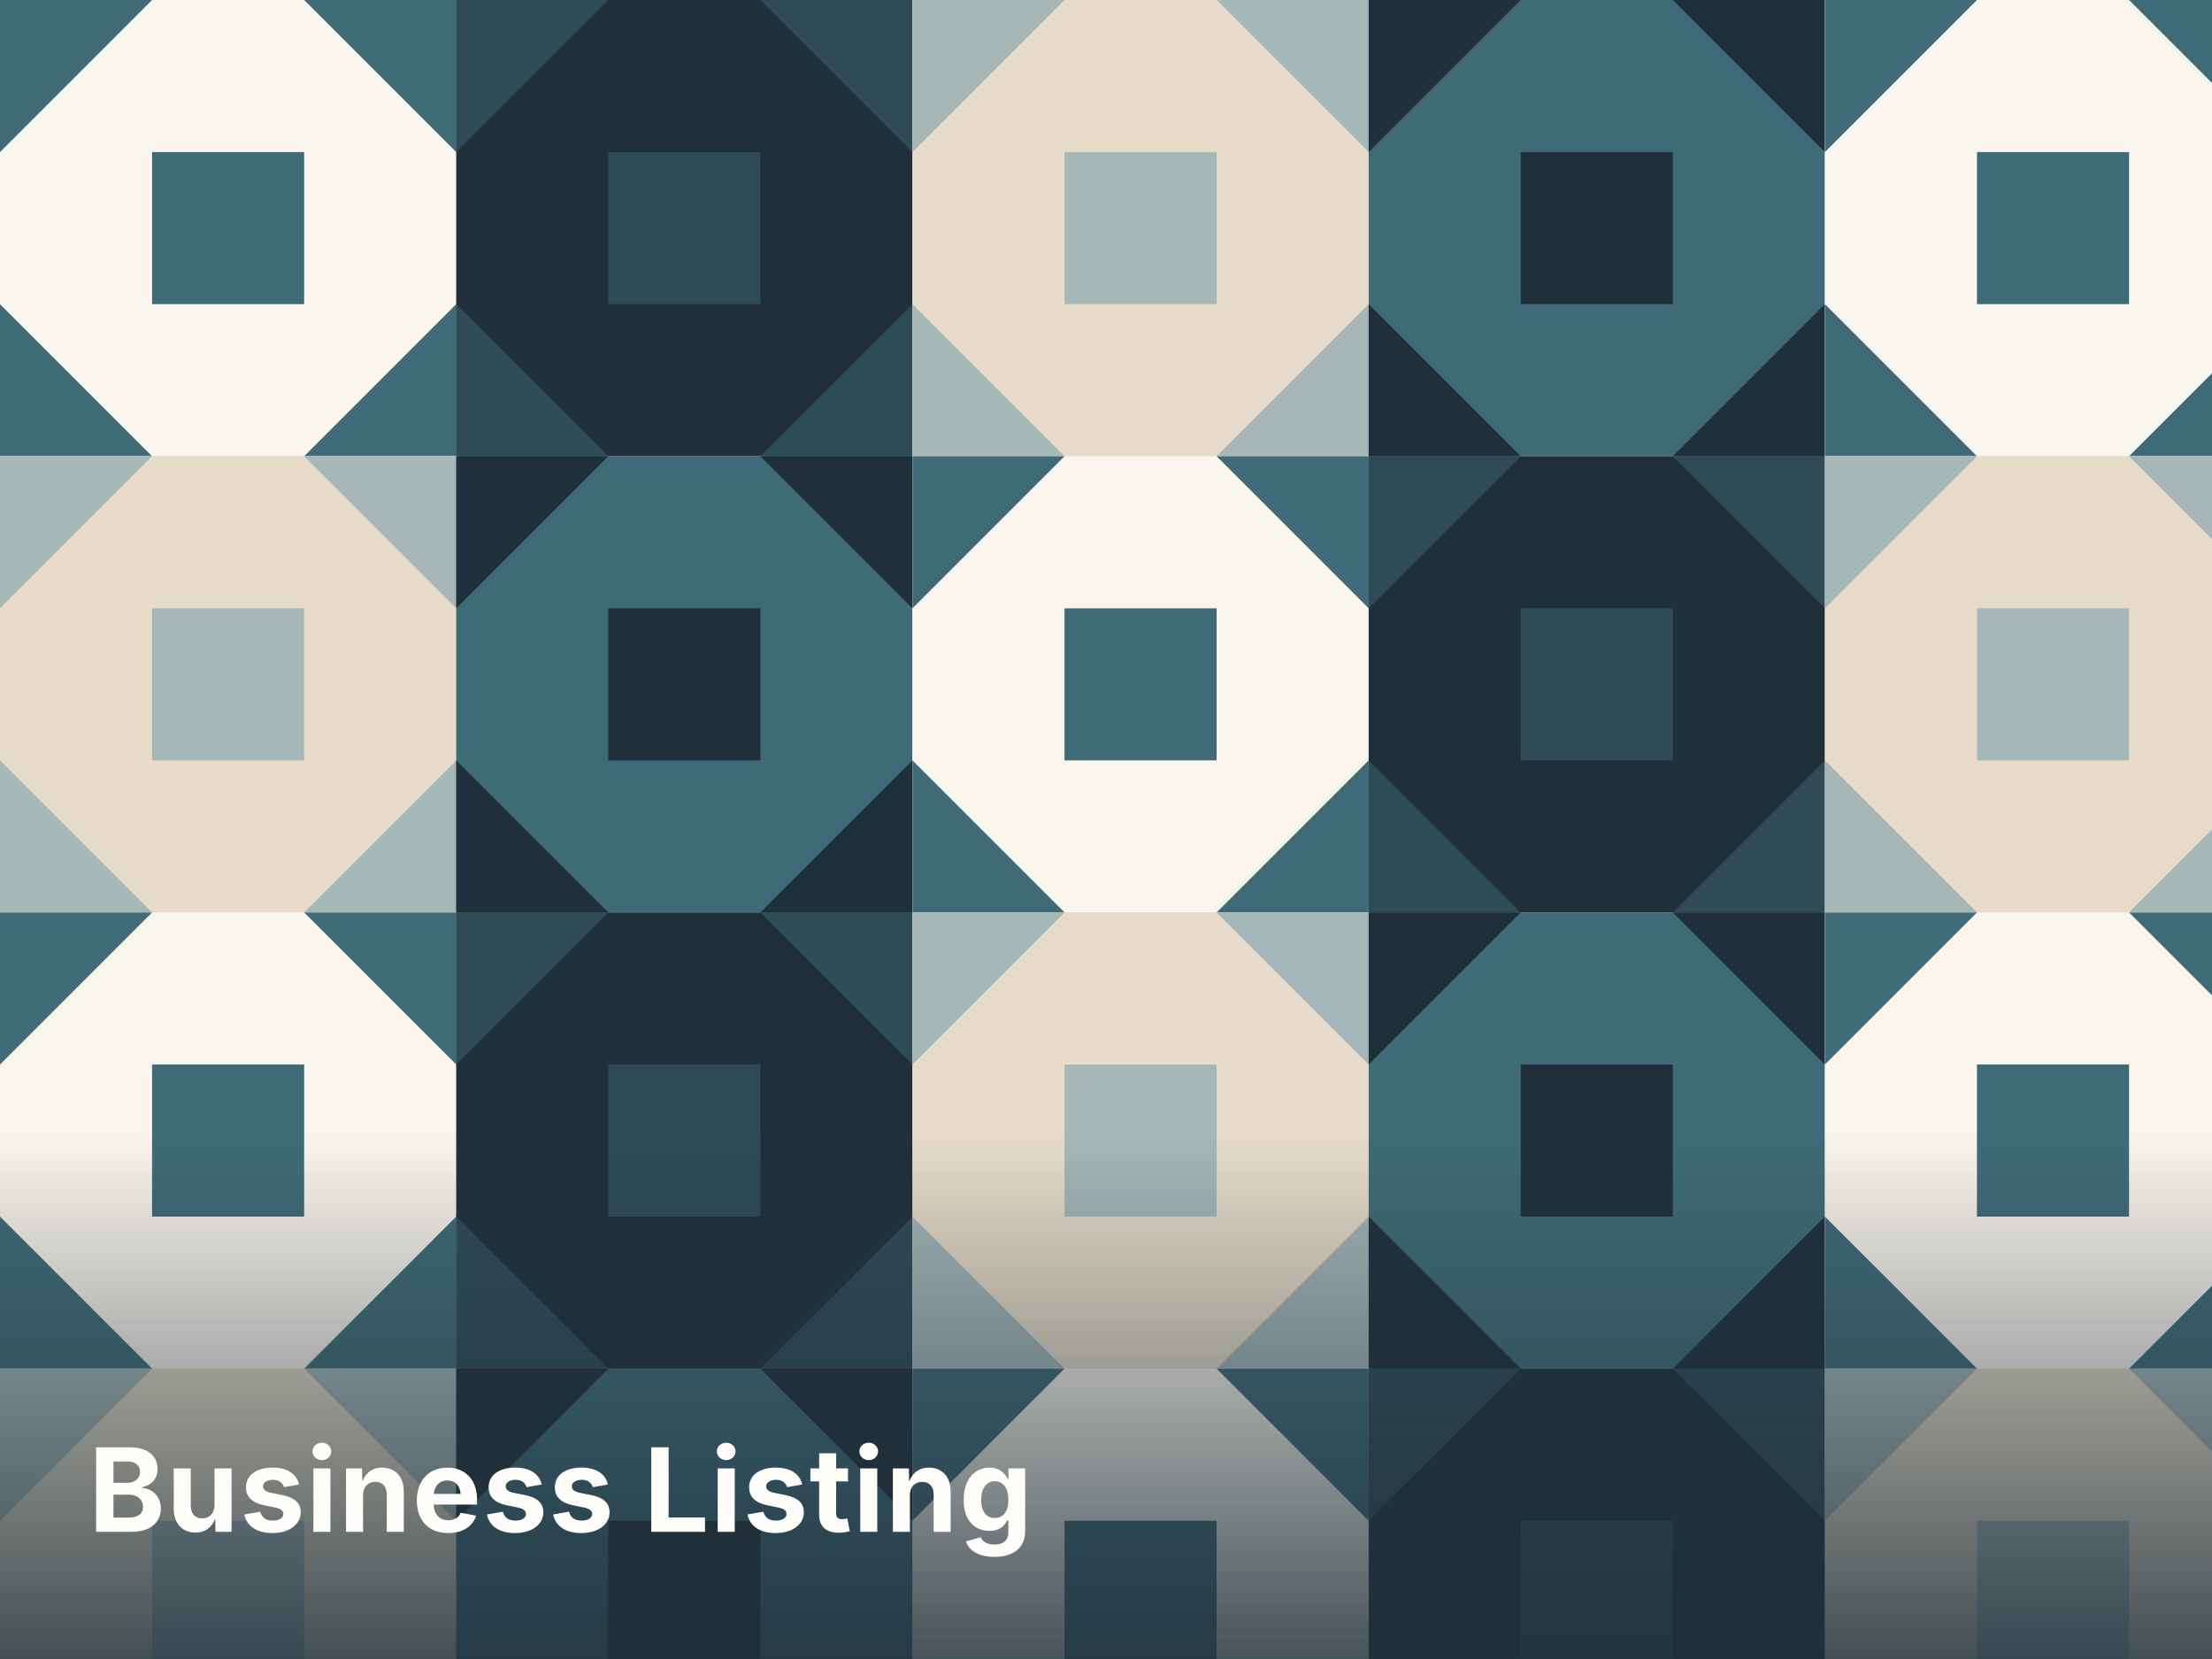
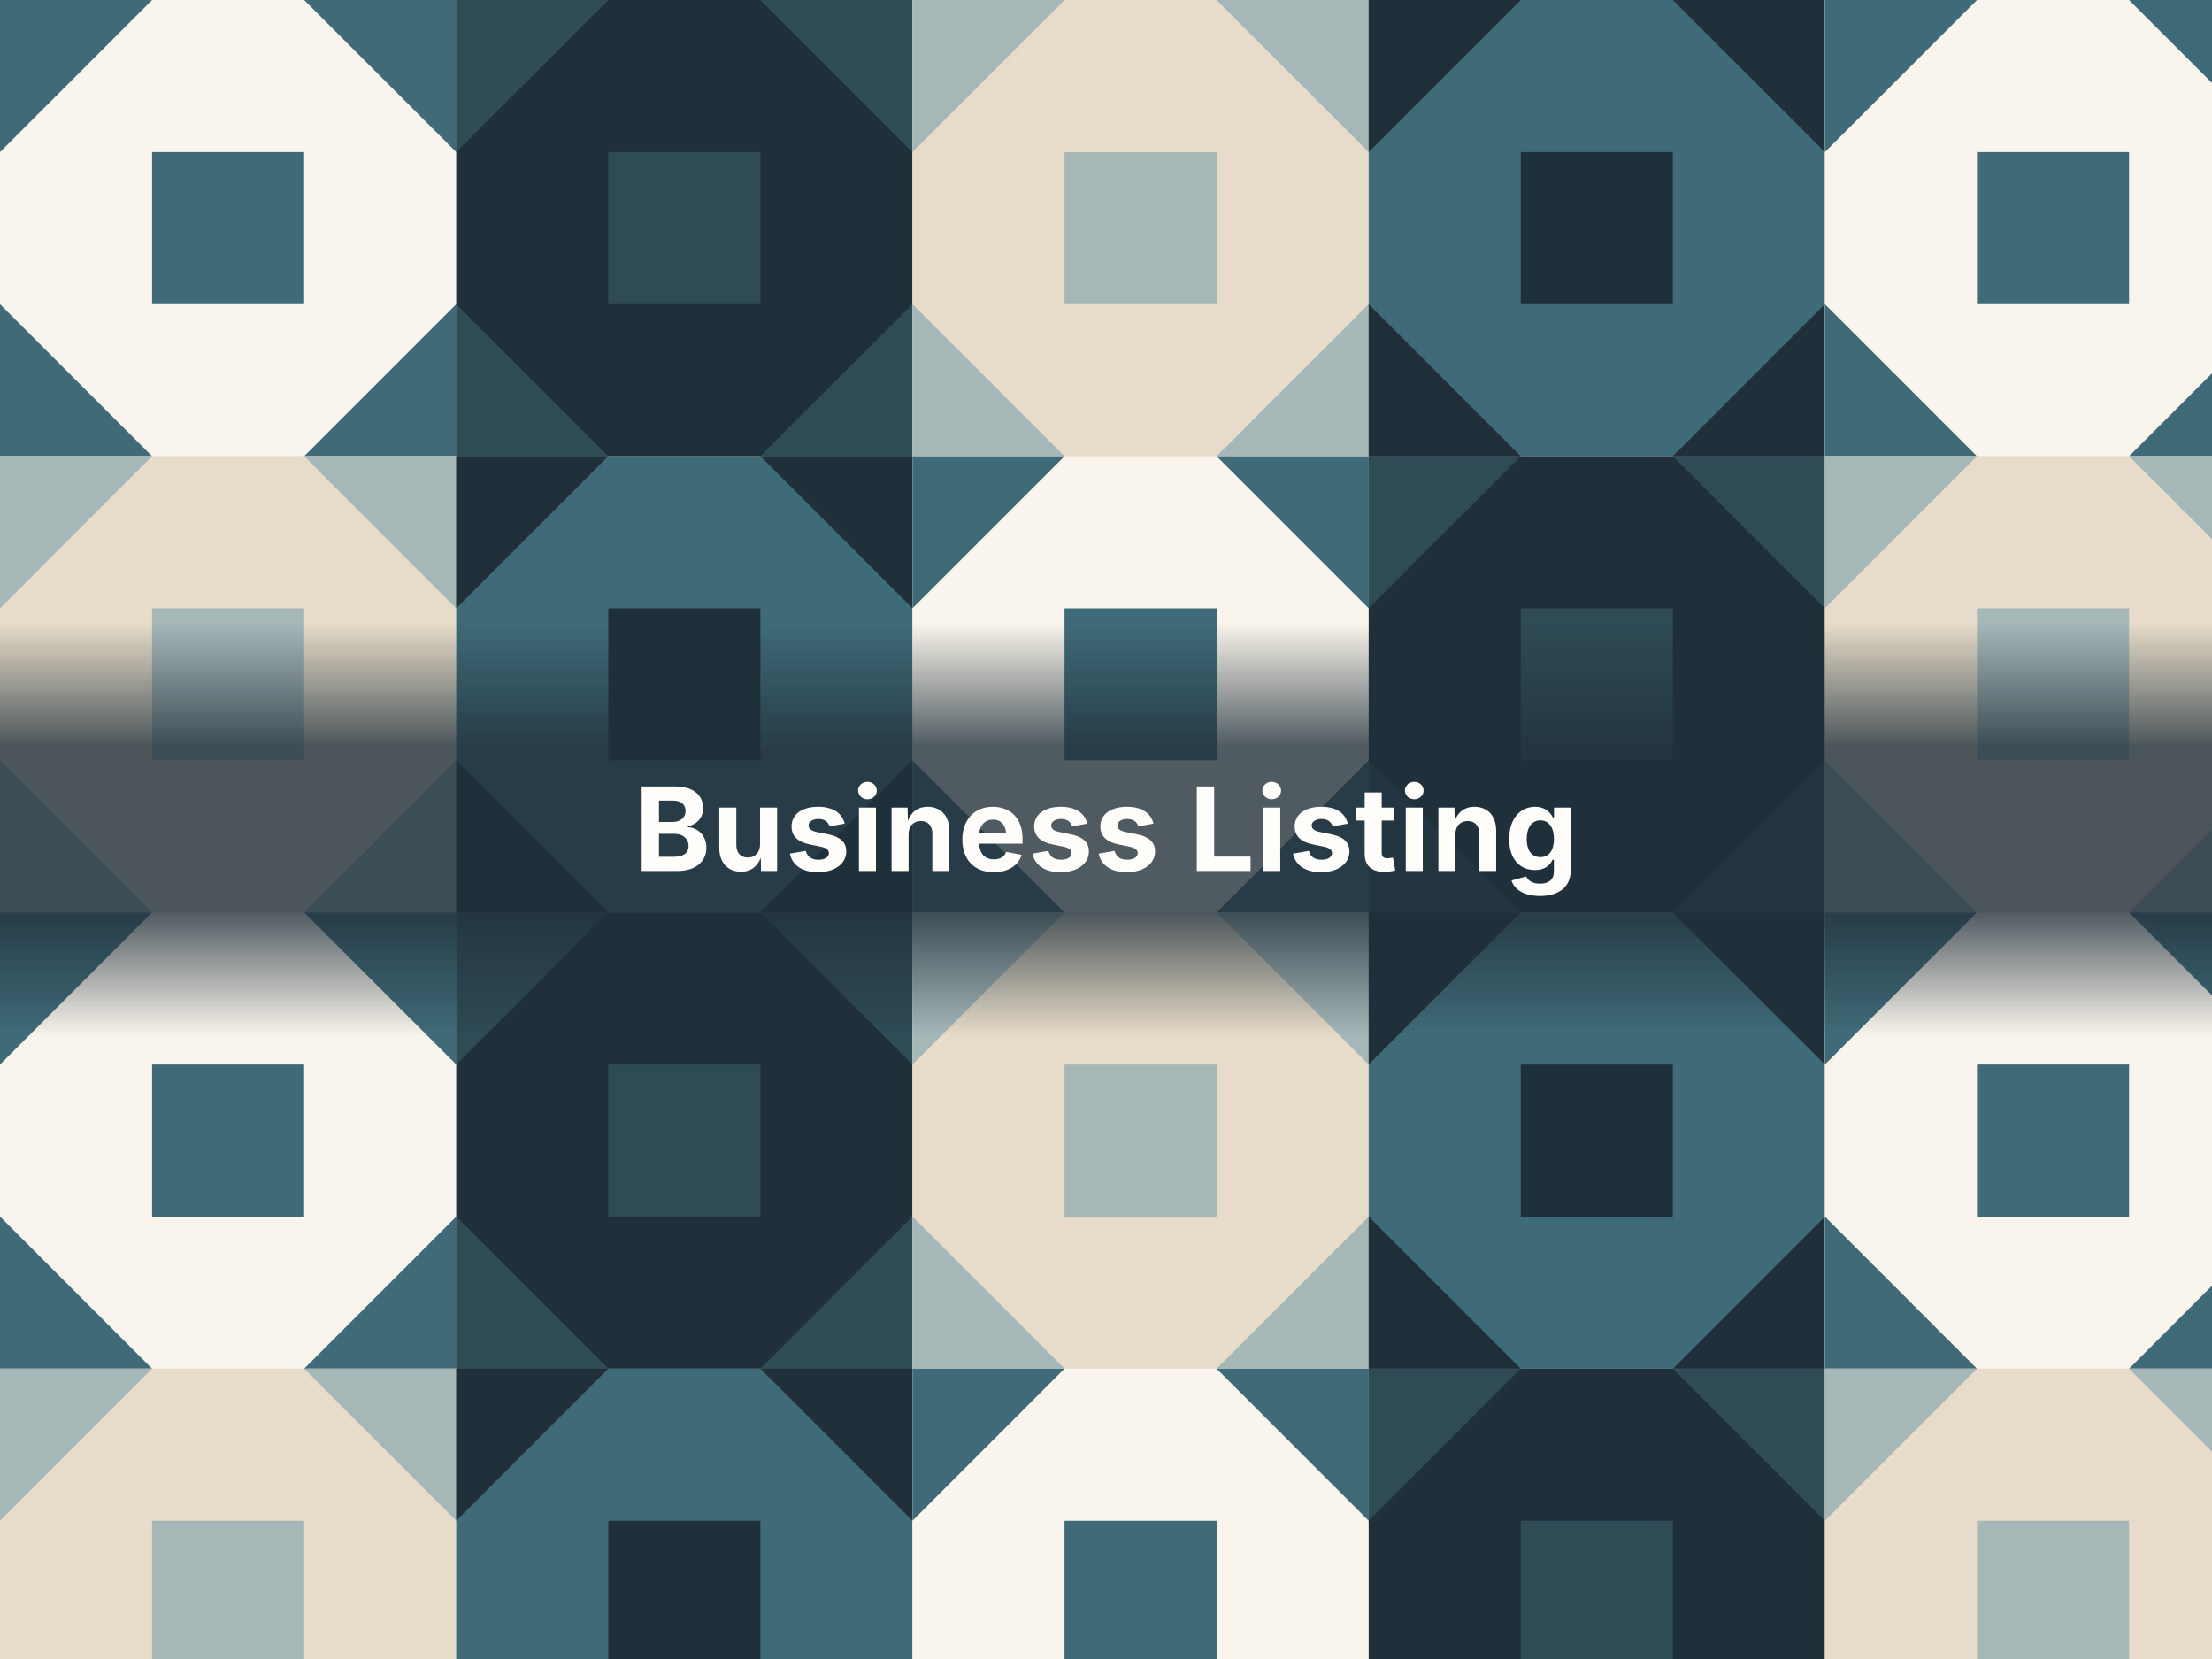
<svg xmlns="http://www.w3.org/2000/svg" viewBox="0 0 800 600" width="800" height="600">
  <rect width="800" height="600" fill="#E7DCC9" />
  <g>
    <rect x="0" y="0" width="165" height="165" fill="#FAF5EC" />
    <polygon points="0,0 55,0 0,55" fill="#3F6B78" />
    <polygon points="165,0 165,55 110,0" fill="#3F6B78" />
    <polygon points="0,110 0,165 55,165" fill="#3F6B78" />
    <polygon points="165,165 110,165 165,110" fill="#3F6B78" />
    <rect x="55" y="55" width="55" height="55" fill="#3F6B78" />
  </g>
  <g>
    <rect x="165" y="0" width="165" height="165" fill="#20303A" />
    <polygon points="165,0 220,0 165,55" fill="#2e4b56" />
    <polygon points="330,0 330,55 275,0" fill="#2e4b56" />
    <polygon points="165,110 165,165 220,165" fill="#2e4b56" />
    <polygon points="330,165 275,165 330,110" fill="#2e4b56" />
    <rect x="220" y="55" width="55" height="55" fill="#2e4b56" />
  </g>
  <g>
    <rect x="330" y="0" width="165" height="165" fill="#E7DCC9" />
    <polygon points="330,0 385,0 330,55" fill="#a6b7b8" />
    <polygon points="495,0 495,55 440,0" fill="#a6b7b8" />
    <polygon points="330,110 330,165 385,165" fill="#a6b7b8" />
    <polygon points="495,165 440,165 495,110" fill="#a6b7b8" />
    <rect x="385" y="55" width="55" height="55" fill="#a6b7b8" />
  </g>
  <g>
    <rect x="495" y="0" width="165" height="165" fill="#3F6B78" />
    <polygon points="495,0 550,0 495,55" fill="#20303A" />
    <polygon points="660,0 660,55 605,0" fill="#20303A" />
    <polygon points="495,110 495,165 550,165" fill="#20303A" />
    <polygon points="660,165 605,165 660,110" fill="#20303A" />
    <rect x="550" y="55" width="55" height="55" fill="#20303A" />
  </g>
  <g>
    <rect x="660" y="0" width="165" height="165" fill="#FAF5EC" />
    <polygon points="660,0 715,0 660,55" fill="#3F6B78" />
    <polygon points="825,0 825,55 770,0" fill="#3F6B78" />
    <polygon points="660,110 660,165 715,165" fill="#3F6B78" />
    <polygon points="825,165 770,165 825,110" fill="#3F6B78" />
    <rect x="715" y="55" width="55" height="55" fill="#3F6B78" />
  </g>
  <g>
    <rect x="825" y="0" width="165" height="165" fill="#20303A" />
    <polygon points="825,0 880,0 825,55" fill="#2e4b56" />
    <polygon points="990,0 990,55 935,0" fill="#2e4b56" />
    <polygon points="825,110 825,165 880,165" fill="#2e4b56" />
    <polygon points="990,165 935,165 990,110" fill="#2e4b56" />
    <rect x="880" y="55" width="55" height="55" fill="#2e4b56" />
  </g>
  <g>
    <rect x="0" y="165" width="165" height="165" fill="#E7DCC9" />
    <polygon points="0,165 55,165 0,220" fill="#a6b7b8" />
    <polygon points="165,165 165,220 110,165" fill="#a6b7b8" />
    <polygon points="0,275 0,330 55,330" fill="#a6b7b8" />
    <polygon points="165,330 110,330 165,275" fill="#a6b7b8" />
    <rect x="55" y="220" width="55" height="55" fill="#a6b7b8" />
  </g>
  <g>
    <rect x="165" y="165" width="165" height="165" fill="#3F6B78" />
    <polygon points="165,165 220,165 165,220" fill="#20303A" />
    <polygon points="330,165 330,220 275,165" fill="#20303A" />
    <polygon points="165,275 165,330 220,330" fill="#20303A" />
    <polygon points="330,330 275,330 330,275" fill="#20303A" />
    <rect x="220" y="220" width="55" height="55" fill="#20303A" />
  </g>
  <g>
    <rect x="330" y="165" width="165" height="165" fill="#FAF5EC" />
    <polygon points="330,165 385,165 330,220" fill="#3F6B78" />
    <polygon points="495,165 495,220 440,165" fill="#3F6B78" />
    <polygon points="330,275 330,330 385,330" fill="#3F6B78" />
    <polygon points="495,330 440,330 495,275" fill="#3F6B78" />
    <rect x="385" y="220" width="55" height="55" fill="#3F6B78" />
  </g>
  <g>
    <rect x="495" y="165" width="165" height="165" fill="#20303A" />
    <polygon points="495,165 550,165 495,220" fill="#2e4b56" />
    <polygon points="660,165 660,220 605,165" fill="#2e4b56" />
    <polygon points="495,275 495,330 550,330" fill="#2e4b56" />
    <polygon points="660,330 605,330 660,275" fill="#2e4b56" />
    <rect x="550" y="220" width="55" height="55" fill="#2e4b56" />
  </g>
  <g>
    <rect x="660" y="165" width="165" height="165" fill="#E7DCC9" />
    <polygon points="660,165 715,165 660,220" fill="#a6b7b8" />
    <polygon points="825,165 825,220 770,165" fill="#a6b7b8" />
    <polygon points="660,275 660,330 715,330" fill="#a6b7b8" />
    <polygon points="825,330 770,330 825,275" fill="#a6b7b8" />
    <rect x="715" y="220" width="55" height="55" fill="#a6b7b8" />
  </g>
  <g>
    <rect x="825" y="165" width="165" height="165" fill="#3F6B78" />
    <polygon points="825,165 880,165 825,220" fill="#20303A" />
    <polygon points="990,165 990,220 935,165" fill="#20303A" />
    <polygon points="825,275 825,330 880,330" fill="#20303A" />
    <polygon points="990,330 935,330 990,275" fill="#20303A" />
    <rect x="880" y="220" width="55" height="55" fill="#20303A" />
  </g>
  <g>
    <rect x="0" y="330" width="165" height="165" fill="#FAF5EC" />
    <polygon points="0,330 55,330 0,385" fill="#3F6B78" />
    <polygon points="165,330 165,385 110,330" fill="#3F6B78" />
    <polygon points="0,440 0,495 55,495" fill="#3F6B78" />
    <polygon points="165,495 110,495 165,440" fill="#3F6B78" />
    <rect x="55" y="385" width="55" height="55" fill="#3F6B78" />
  </g>
  <g>
    <rect x="165" y="330" width="165" height="165" fill="#20303A" />
    <polygon points="165,330 220,330 165,385" fill="#2e4b56" />
    <polygon points="330,330 330,385 275,330" fill="#2e4b56" />
    <polygon points="165,440 165,495 220,495" fill="#2e4b56" />
    <polygon points="330,495 275,495 330,440" fill="#2e4b56" />
    <rect x="220" y="385" width="55" height="55" fill="#2e4b56" />
  </g>
  <g>
    <rect x="330" y="330" width="165" height="165" fill="#E7DCC9" />
    <polygon points="330,330 385,330 330,385" fill="#a6b7b8" />
    <polygon points="495,330 495,385 440,330" fill="#a6b7b8" />
    <polygon points="330,440 330,495 385,495" fill="#a6b7b8" />
    <polygon points="495,495 440,495 495,440" fill="#a6b7b8" />
    <rect x="385" y="385" width="55" height="55" fill="#a6b7b8" />
  </g>
  <g>
    <rect x="495" y="330" width="165" height="165" fill="#3F6B78" />
    <polygon points="495,330 550,330 495,385" fill="#20303A" />
    <polygon points="660,330 660,385 605,330" fill="#20303A" />
    <polygon points="495,440 495,495 550,495" fill="#20303A" />
    <polygon points="660,495 605,495 660,440" fill="#20303A" />
    <rect x="550" y="385" width="55" height="55" fill="#20303A" />
  </g>
  <g>
    <rect x="660" y="330" width="165" height="165" fill="#FAF5EC" />
    <polygon points="660,330 715,330 660,385" fill="#3F6B78" />
    <polygon points="825,330 825,385 770,330" fill="#3F6B78" />
    <polygon points="660,440 660,495 715,495" fill="#3F6B78" />
    <polygon points="825,495 770,495 825,440" fill="#3F6B78" />
    <rect x="715" y="385" width="55" height="55" fill="#3F6B78" />
  </g>
  <g>
    <rect x="825" y="330" width="165" height="165" fill="#20303A" />
    <polygon points="825,330 880,330 825,385" fill="#2e4b56" />
    <polygon points="990,330 990,385 935,330" fill="#2e4b56" />
    <polygon points="825,440 825,495 880,495" fill="#2e4b56" />
    <polygon points="990,495 935,495 990,440" fill="#2e4b56" />
    <rect x="880" y="385" width="55" height="55" fill="#2e4b56" />
  </g>
  <g>
    <rect x="0" y="495" width="165" height="165" fill="#E7DCC9" />
    <polygon points="0,495 55,495 0,550" fill="#a6b7b8" />
    <polygon points="165,495 165,550 110,495" fill="#a6b7b8" />
    <polygon points="0,605 0,660 55,660" fill="#a6b7b8" />
    <polygon points="165,660 110,660 165,605" fill="#a6b7b8" />
    <rect x="55" y="550" width="55" height="55" fill="#a6b7b8" />
  </g>
  <g>
    <rect x="165" y="495" width="165" height="165" fill="#3F6B78" />
    <polygon points="165,495 220,495 165,550" fill="#20303A" />
    <polygon points="330,495 330,550 275,495" fill="#20303A" />
    <polygon points="165,605 165,660 220,660" fill="#20303A" />
    <polygon points="330,660 275,660 330,605" fill="#20303A" />
    <rect x="220" y="550" width="55" height="55" fill="#20303A" />
  </g>
  <g>
    <rect x="330" y="495" width="165" height="165" fill="#FAF5EC" />
    <polygon points="330,495 385,495 330,550" fill="#3F6B78" />
    <polygon points="495,495 495,550 440,495" fill="#3F6B78" />
    <polygon points="330,605 330,660 385,660" fill="#3F6B78" />
    <polygon points="495,660 440,660 495,605" fill="#3F6B78" />
    <rect x="385" y="550" width="55" height="55" fill="#3F6B78" />
  </g>
  <g>
    <rect x="495" y="495" width="165" height="165" fill="#20303A" />
    <polygon points="495,495 550,495 495,550" fill="#2e4b56" />
    <polygon points="660,495 660,550 605,495" fill="#2e4b56" />
    <polygon points="495,605 495,660 550,660" fill="#2e4b56" />
    <polygon points="660,660 605,660 660,605" fill="#2e4b56" />
    <rect x="550" y="550" width="55" height="55" fill="#2e4b56" />
  </g>
  <g>
    <rect x="660" y="495" width="165" height="165" fill="#E7DCC9" />
    <polygon points="660,495 715,495 660,550" fill="#a6b7b8" />
    <polygon points="825,495 825,550 770,495" fill="#a6b7b8" />
    <polygon points="660,605 660,660 715,660" fill="#a6b7b8" />
    <polygon points="825,660 770,660 825,605" fill="#a6b7b8" />
    <rect x="715" y="550" width="55" height="55" fill="#a6b7b8" />
  </g>
  <g>
    <rect x="825" y="495" width="165" height="165" fill="#3F6B78" />
    <polygon points="825,495 880,495 825,550" fill="#20303A" />
    <polygon points="990,495 990,550 935,495" fill="#20303A" />
    <polygon points="825,605 825,660 880,660" fill="#20303A" />
    <polygon points="990,660 935,660 990,605" fill="#20303A" />
    <rect x="880" y="550" width="55" height="55" fill="#20303A" />
  </g>
  <g>
    <rect x="0" y="660" width="165" height="165" fill="#FAF5EC" />
    <polygon points="0,660 55,660 0,715" fill="#3F6B78" />
    <polygon points="165,660 165,715 110,660" fill="#3F6B78" />
    <polygon points="0,770 0,825 55,825" fill="#3F6B78" />
    <polygon points="165,825 110,825 165,770" fill="#3F6B78" />
    <rect x="55" y="715" width="55" height="55" fill="#3F6B78" />
  </g>
  <g>
    <rect x="165" y="660" width="165" height="165" fill="#20303A" />
    <polygon points="165,660 220,660 165,715" fill="#2e4b56" />
    <polygon points="330,660 330,715 275,660" fill="#2e4b56" />
    <polygon points="165,770 165,825 220,825" fill="#2e4b56" />
    <polygon points="330,825 275,825 330,770" fill="#2e4b56" />
    <rect x="220" y="715" width="55" height="55" fill="#2e4b56" />
  </g>
  <g>
    <rect x="330" y="660" width="165" height="165" fill="#E7DCC9" />
    <polygon points="330,660 385,660 330,715" fill="#a6b7b8" />
    <polygon points="495,660 495,715 440,660" fill="#a6b7b8" />
    <polygon points="330,770 330,825 385,825" fill="#a6b7b8" />
    <polygon points="495,825 440,825 495,770" fill="#a6b7b8" />
    <rect x="385" y="715" width="55" height="55" fill="#a6b7b8" />
  </g>
  <g>
    <rect x="495" y="660" width="165" height="165" fill="#3F6B78" />
    <polygon points="495,660 550,660 495,715" fill="#20303A" />
    <polygon points="660,660 660,715 605,660" fill="#20303A" />
    <polygon points="495,770 495,825 550,825" fill="#20303A" />
    <polygon points="660,825 605,825 660,770" fill="#20303A" />
    <rect x="550" y="715" width="55" height="55" fill="#20303A" />
  </g>
  <g>
    <rect x="660" y="660" width="165" height="165" fill="#FAF5EC" />
    <polygon points="660,660 715,660 660,715" fill="#3F6B78" />
    <polygon points="825,660 825,715 770,660" fill="#3F6B78" />
    <polygon points="660,770 660,825 715,825" fill="#3F6B78" />
    <polygon points="825,825 770,825 825,770" fill="#3F6B78" />
    <rect x="715" y="715" width="55" height="55" fill="#3F6B78" />
  </g>
  <g>
    <rect x="825" y="660" width="165" height="165" fill="#20303A" />
    <polygon points="825,660 880,660 825,715" fill="#2e4b56" />
    <polygon points="990,660 990,715 935,660" fill="#2e4b56" />
    <polygon points="825,770 825,825 880,825" fill="#2e4b56" />
    <polygon points="990,825 935,825 990,770" fill="#2e4b56" />
    <rect x="880" y="715" width="55" height="55" fill="#2e4b56" />
  </g>
  <defs>
    <linearGradient id="scrim" x1="0" y1="0" x2="0" y2="1">
      <stop offset="0%" stop-color="#20303A" stop-opacity="0" />
-       <stop offset="100%" stop-color="#20303A" stop-opacity="0.82" />
+       <stop offset="30%" stop-color="#20303A" stop-opacity="0.78" />
+       <stop offset="70%" stop-color="#20303A" stop-opacity="0.78" />
+       <stop offset="100%" stop-color="#20303A" stop-opacity="0" />
    </linearGradient>
  </defs>
-   <rect x="0" y="410" width="800" height="190" fill="url(#scrim)" />
-   <text x="32" y="554" font-family="Inter, ui-sans-serif, system-ui, -apple-system, 'Segoe UI', sans-serif" font-size="42" font-weight="700" fill="#fffdfa" style="letter-spacing: 0.01em;">Business Listing</text>
+   <rect x="0" y="225" width="800" height="150" fill="url(#scrim)" />
+   <text x="400" y="315" text-anchor="middle" font-family="Inter, ui-sans-serif, system-ui, -apple-system, 'Segoe UI', sans-serif" font-size="42" font-weight="700" fill="#fffdfa" style="letter-spacing: 0.01em;">Business Listing</text>
</svg>
